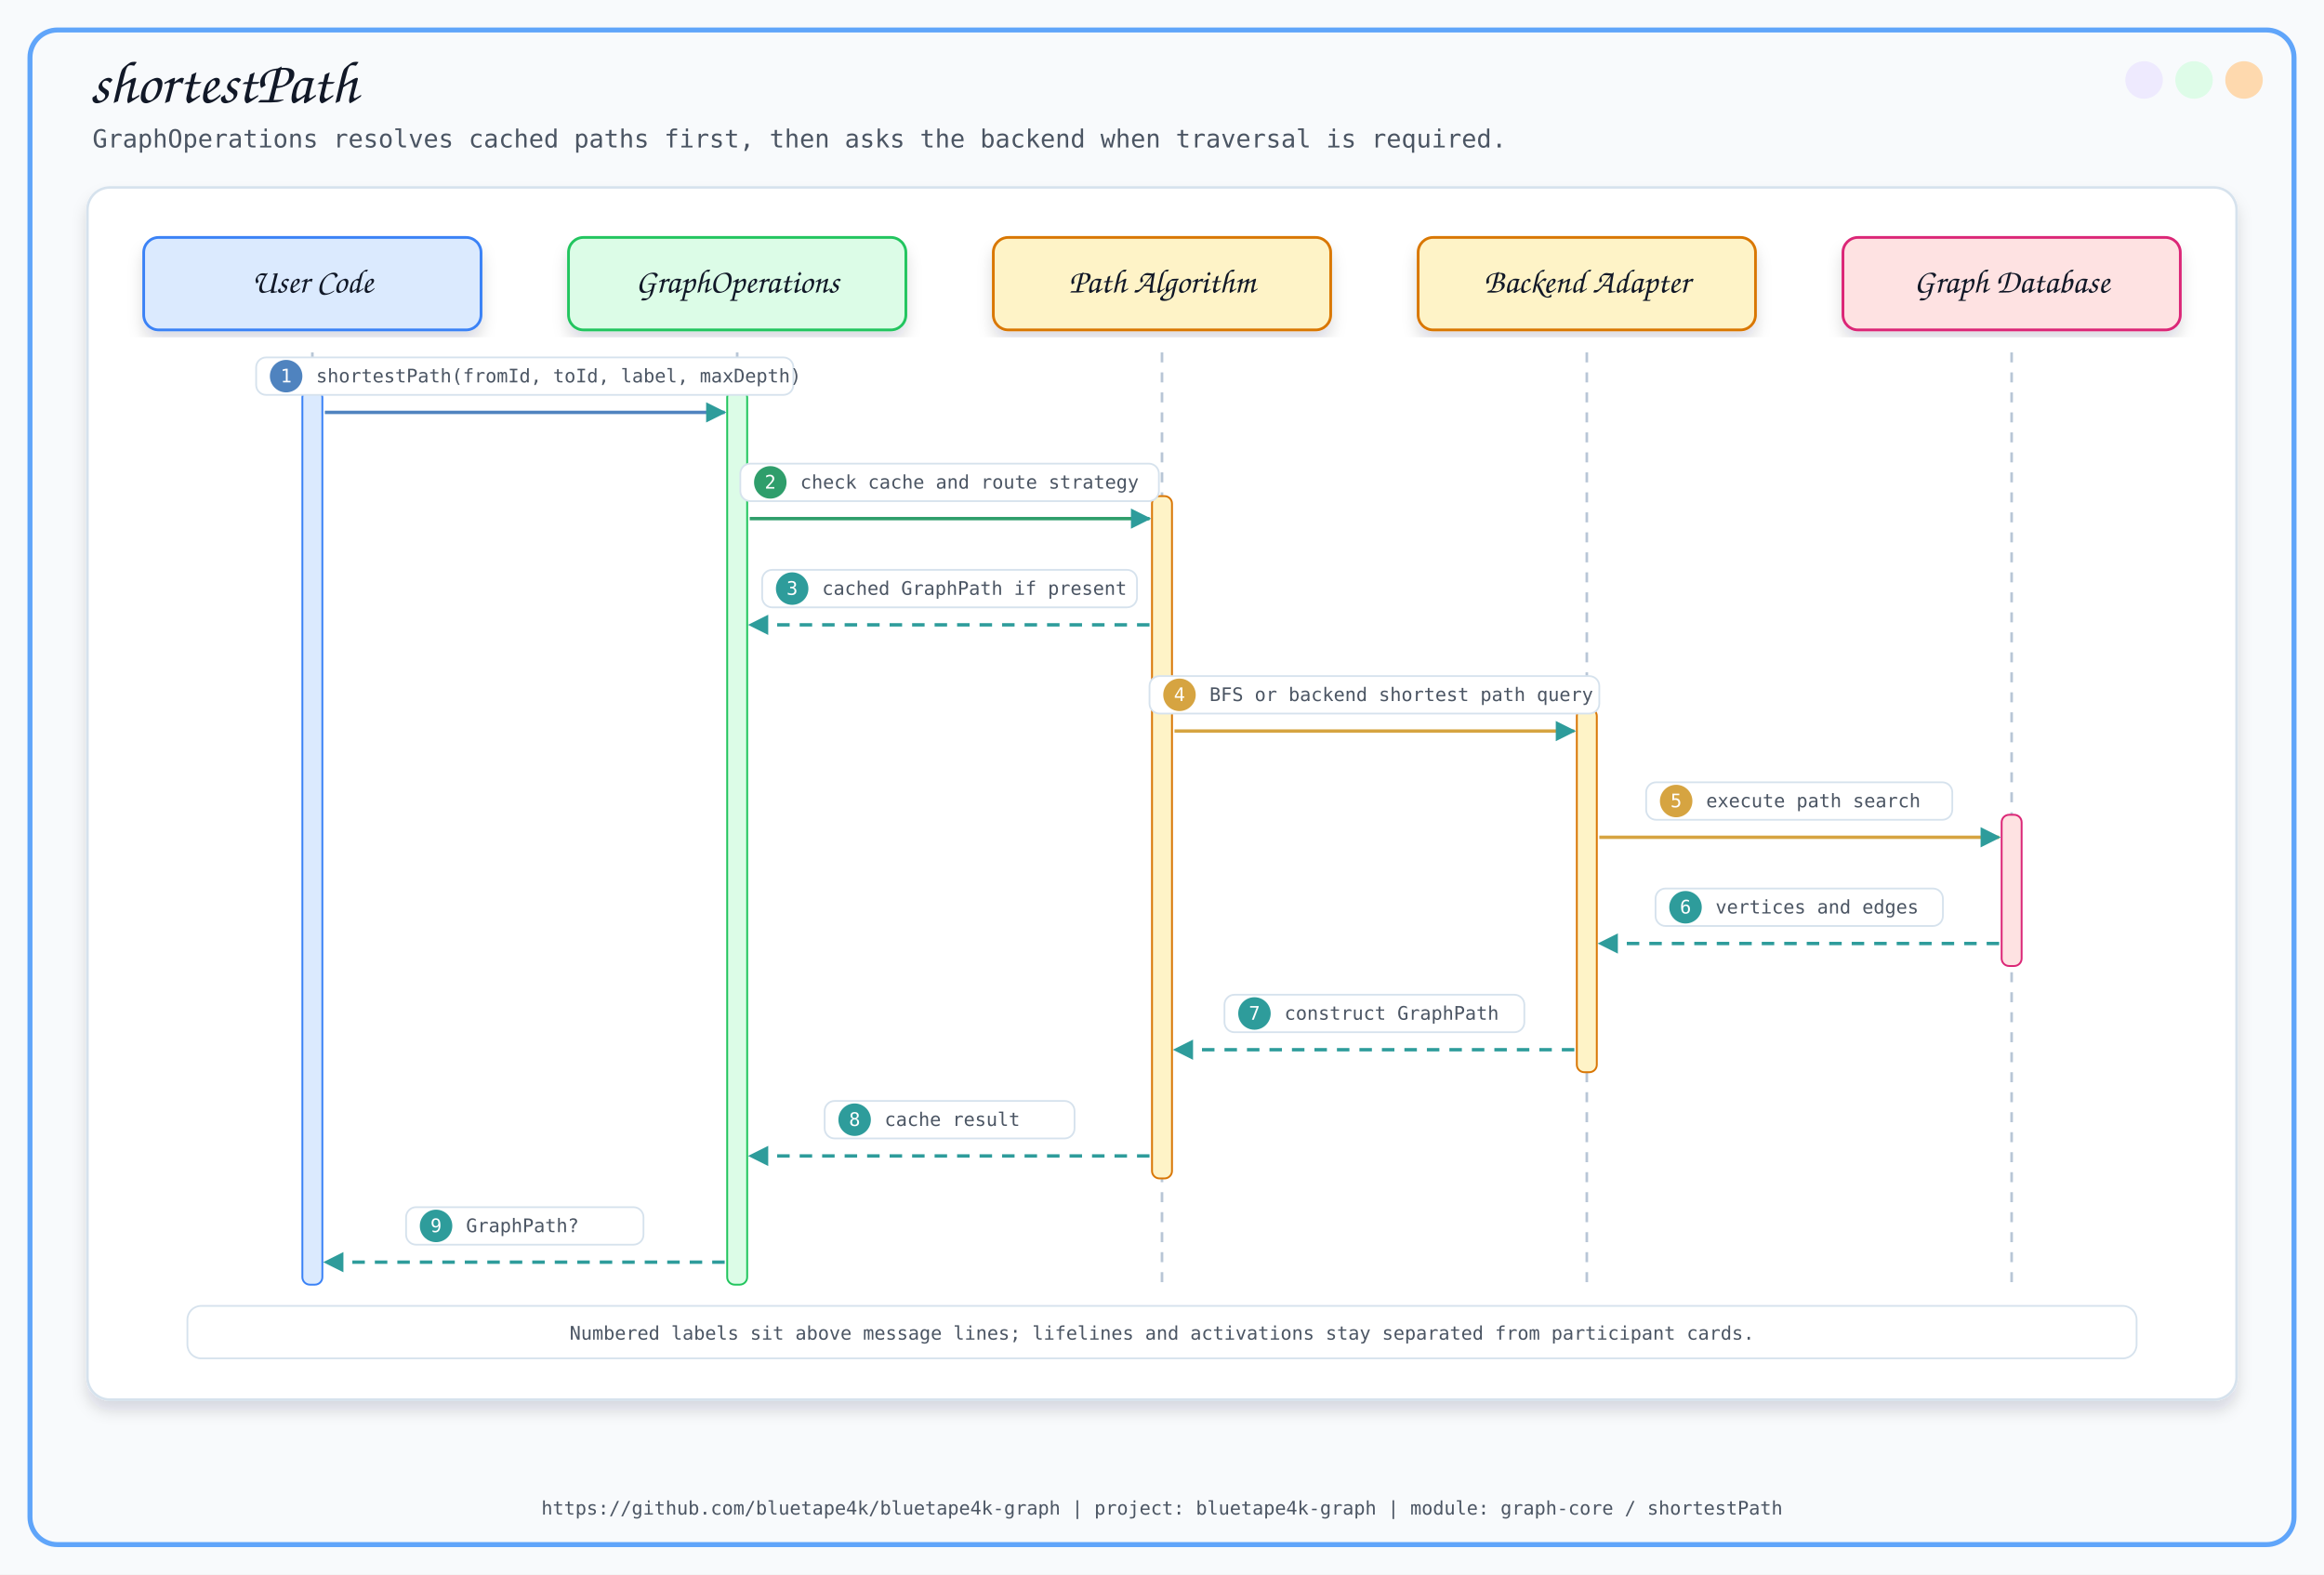
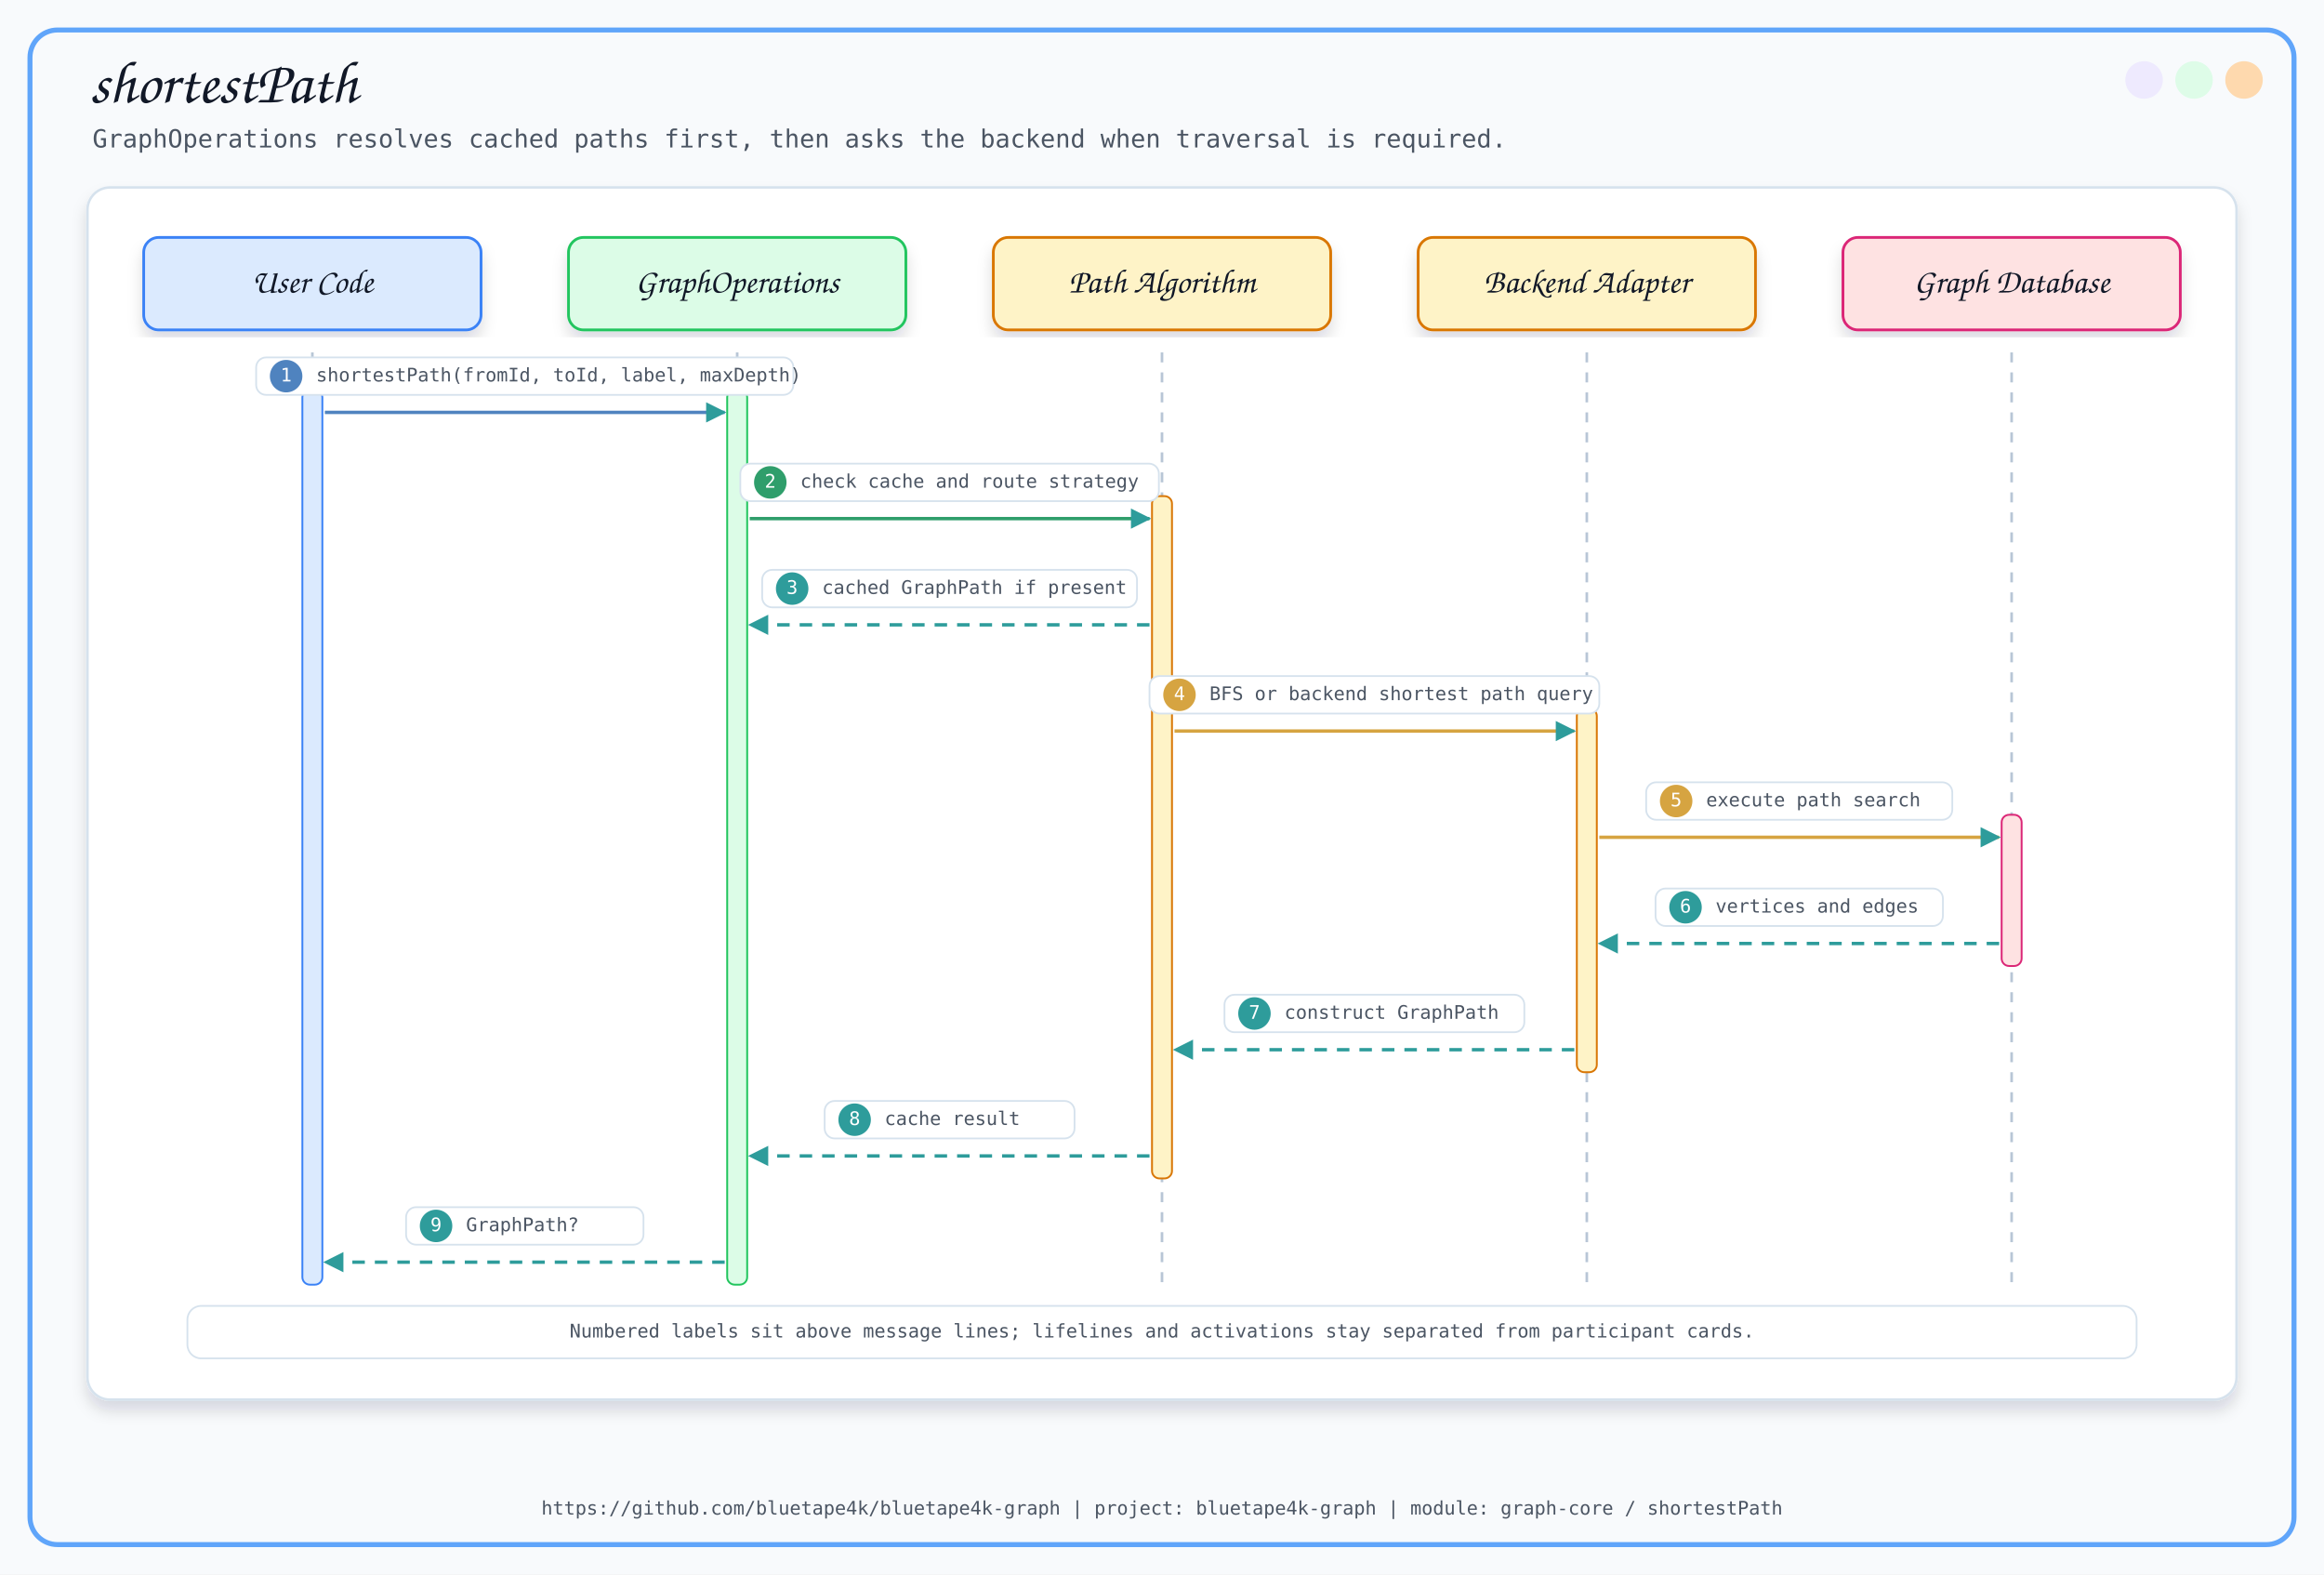
<svg xmlns="http://www.w3.org/2000/svg" width="1860" height="1260" viewBox="0 0 1860 1260">
  <defs>
    <filter id="softShadow" x="-8%" y="-8%" width="116%" height="116%">
      <feDropShadow dx="0" dy="8" stdDeviation="6" flood-color="#0F172A" flood-opacity="0.14" />
    </filter>
    <marker id="arrow" viewBox="0 0 10 10" refX="9" refY="5" markerWidth="8" markerHeight="8" orient="auto-start-reverse">
      <path d="M 0 0 L 10 5 L 0 10 z" fill="#2563EB" />
    </marker>
  </defs>
  <style>
      .title { font-family: 'Architects Daughter', cursive; font-size: 48px; fill: #111827; }
      .subtitle { font-family: 'Comic Mono', monospace; font-size: 20px; fill: #4B5563; }
      .label { font-family: 'Architects Daughter', cursive; font-size: 27px; fill: #111827; }
      .small { font-family: 'Comic Mono', monospace; font-size: 18px; fill: #374151; }
      .tiny { font-family: 'Comic Mono', monospace; font-size: 15px; fill: #4B5563; }
      .card { filter: url(#softShadow); }
      .line { stroke: #2563EB; stroke-width: 3; fill: none; marker-end: url(#arrow); }
      .thin { stroke: #60A5FA; stroke-width: 2; fill: none; marker-end: url(#arrow); }
      .dash { stroke: #64748B; stroke-width: 2; stroke-dasharray: 8 8; fill: none; marker-end: url(#arrow); }
    </style>
  <defs>
    <marker id="seqArrow" markerWidth="6" markerHeight="6" refX="5.5" refY="3" orient="auto" markerUnits="strokeWidth">
      <path d="M 0 0 L 6 3 L 0 6 z" fill="#2E9C9B" />
    </marker>
  </defs>
  <rect x="0" y="0" width="1860" height="1260" fill="#F8FAFC" />
  <rect x="24" y="24" width="1812" height="1212" rx="22" fill="none" stroke="#60A5FA" stroke-width="4" />
  <circle cx="1796" cy="64" r="15" fill="#FED7AA" opacity="0.95" />
  <circle cx="1756" cy="64" r="15" fill="#DCFCE7" opacity="0.95" />
  <circle cx="1716" cy="64" r="15" fill="#EDE9FE" opacity="0.95" />
  <text x="72" y="82" class="title">shortestPath</text>
  <text x="74" y="118" class="subtitle">GraphOperations resolves cached paths first, then asks the backend when traversal is required.</text>
  <text x="930.0" y="1212" text-anchor="middle" class="tiny">https://github.com/bluetape4k/bluetape4k-graph | project: bluetape4k-graph | module: graph-core / shortestPath</text>
  <rect x="70" y="150" width="1720" height="970" rx="18" fill="#FFFFFF" stroke="#D6E2ED" stroke-width="2" filter="url(#softShadow)" />
  <rect x="115.0" y="190" width="270" height="74" rx="12" fill="#DBEAFE" stroke="#3B82F6" stroke-width="2.2" filter="url(#softShadow)" />
-   <text x="250.0" y="227" text-anchor="middle" dominant-baseline="middle" class="label">User Code</text>
+   <text x="250.0" y="227.0" text-anchor="middle" dominant-baseline="middle" class="label">User Code</text>
  <line x1="250.0" y1="282" x2="250.0" y2="1028" stroke="#B8C6D6" stroke-width="2.1" stroke-dasharray="8 8" />
  <rect x="455.0" y="190" width="270" height="74" rx="12" fill="#DCFCE7" stroke="#22C55E" stroke-width="2.2" filter="url(#softShadow)" />
-   <text x="590.0" y="227" text-anchor="middle" dominant-baseline="middle" class="label">GraphOperations</text>
+   <text x="590.0" y="227.0" text-anchor="middle" dominant-baseline="middle" class="label">GraphOperations</text>
  <line x1="590.0" y1="282" x2="590.0" y2="1028" stroke="#B8C6D6" stroke-width="2.1" stroke-dasharray="8 8" />
  <rect x="795.0" y="190" width="270" height="74" rx="12" fill="#FEF3C7" stroke="#D97706" stroke-width="2.2" filter="url(#softShadow)" />
-   <text x="930.0" y="227" text-anchor="middle" dominant-baseline="middle" class="label">Path Algorithm</text>
+   <text x="930.0" y="227.0" text-anchor="middle" dominant-baseline="middle" class="label">Path Algorithm</text>
  <line x1="930.0" y1="282" x2="930.0" y2="1028" stroke="#B8C6D6" stroke-width="2.1" stroke-dasharray="8 8" />
  <rect x="1135.0" y="190" width="270" height="74" rx="12" fill="#FEF3C7" stroke="#D97706" stroke-width="2.2" filter="url(#softShadow)" />
-   <text x="1270.0" y="227" text-anchor="middle" dominant-baseline="middle" class="label">Backend Adapter</text>
+   <text x="1270.0" y="227.0" text-anchor="middle" dominant-baseline="middle" class="label">Backend Adapter</text>
  <line x1="1270.0" y1="282" x2="1270.0" y2="1028" stroke="#B8C6D6" stroke-width="2.1" stroke-dasharray="8 8" />
  <rect x="1475.0" y="190" width="270" height="74" rx="12" fill="#FEE2E2" stroke="#DB2777" stroke-width="2.2" filter="url(#softShadow)" />
-   <text x="1610.0" y="227" text-anchor="middle" dominant-baseline="middle" class="label">Graph Database</text>
+   <text x="1610.0" y="227.0" text-anchor="middle" dominant-baseline="middle" class="label">Graph Database</text>
  <line x1="1610.0" y1="282" x2="1610.0" y2="1028" stroke="#B8C6D6" stroke-width="2.1" stroke-dasharray="8 8" />
  <rect x="242.0" y="312" width="16" height="716" rx="6" fill="#DBEAFE" stroke="#3B82F6" stroke-width="1.5" />
  <rect x="582.0" y="312" width="16" height="716" rx="6" fill="#DCFCE7" stroke="#22C55E" stroke-width="1.5" />
  <rect x="922.0" y="397" width="16" height="546" rx="6" fill="#FEF3C7" stroke="#D97706" stroke-width="1.5" />
  <rect x="1262.0" y="567" width="16" height="291" rx="6" fill="#FEF3C7" stroke="#D97706" stroke-width="1.5" />
  <rect x="1602.0" y="652" width="16" height="121" rx="6" fill="#FEE2E2" stroke="#DB2777" stroke-width="1.5" />
  <line x1="260.0" y1="330" x2="580.0" y2="330" stroke="#4F83BF" stroke-width="2.7" marker-end="url(#seqArrow)" />
  <rect x="205.0" y="286" width="430" height="30" rx="8" fill="#FFFFFF" stroke="#D6E2ED" stroke-width="1.4" />
  <circle cx="229.0" cy="301" r="13" fill="#4F83BF" />
-   <text x="229.0" y="306" text-anchor="middle" class="tiny" style="fill:#FFFFFF">1</text>
-   <text x="253.0" y="306" class="tiny">shortestPath(fromId, toId, label, maxDepth)</text>
+   <text x="229.0" y="301" text-anchor="middle" dominant-baseline="middle" class="tiny" style="fill:#FFFFFF">1</text>
+   <text x="253.0" y="301" dominant-baseline="middle" class="tiny">shortestPath(fromId, toId, label, maxDepth)</text>
  <line x1="600.0" y1="415" x2="920.0" y2="415" stroke="#2F9E6B" stroke-width="2.7" marker-end="url(#seqArrow)" />
  <rect x="592.5" y="371" width="335" height="30" rx="8" fill="#FFFFFF" stroke="#D6E2ED" stroke-width="1.4" />
  <circle cx="616.5" cy="386" r="13" fill="#2F9E6B" />
-   <text x="616.5" y="391" text-anchor="middle" class="tiny" style="fill:#FFFFFF">2</text>
-   <text x="640.5" y="391" class="tiny">check cache and route strategy</text>
+   <text x="616.5" y="386" text-anchor="middle" dominant-baseline="middle" class="tiny" style="fill:#FFFFFF">2</text>
+   <text x="640.5" y="386" dominant-baseline="middle" class="tiny">check cache and route strategy</text>
  <line x1="920.0" y1="500" x2="600.0" y2="500" stroke="#2E9C9B" stroke-width="2.7" stroke-dasharray="10 8" marker-end="url(#seqArrow)" />
  <rect x="610.0" y="456" width="300" height="30" rx="8" fill="#FFFFFF" stroke="#D6E2ED" stroke-width="1.4" />
  <circle cx="634.0" cy="471" r="13" fill="#2E9C9B" />
-   <text x="634.0" y="476" text-anchor="middle" class="tiny" style="fill:#FFFFFF">3</text>
-   <text x="658.0" y="476" class="tiny">cached GraphPath if present</text>
+   <text x="634.0" y="471" text-anchor="middle" dominant-baseline="middle" class="tiny" style="fill:#FFFFFF">3</text>
+   <text x="658.0" y="471" dominant-baseline="middle" class="tiny">cached GraphPath if present</text>
  <line x1="940.0" y1="585" x2="1260.0" y2="585" stroke="#D6A441" stroke-width="2.7" marker-end="url(#seqArrow)" />
  <rect x="920.0" y="541" width="360" height="30" rx="8" fill="#FFFFFF" stroke="#D6E2ED" stroke-width="1.4" />
  <circle cx="944.0" cy="556" r="13" fill="#D6A441" />
-   <text x="944.0" y="561" text-anchor="middle" class="tiny" style="fill:#FFFFFF">4</text>
-   <text x="968.0" y="561" class="tiny">BFS or backend shortest path query</text>
+   <text x="944.0" y="556" text-anchor="middle" dominant-baseline="middle" class="tiny" style="fill:#FFFFFF">4</text>
+   <text x="968.0" y="556" dominant-baseline="middle" class="tiny">BFS or backend shortest path query</text>
  <line x1="1280.0" y1="670" x2="1600.0" y2="670" stroke="#D6A441" stroke-width="2.7" marker-end="url(#seqArrow)" />
  <rect x="1317.5" y="626" width="245" height="30" rx="8" fill="#FFFFFF" stroke="#D6E2ED" stroke-width="1.4" />
  <circle cx="1341.5" cy="641" r="13" fill="#D6A441" />
-   <text x="1341.5" y="646" text-anchor="middle" class="tiny" style="fill:#FFFFFF">5</text>
-   <text x="1365.5" y="646" class="tiny">execute path search</text>
+   <text x="1341.5" y="641" text-anchor="middle" dominant-baseline="middle" class="tiny" style="fill:#FFFFFF">5</text>
+   <text x="1365.5" y="641" dominant-baseline="middle" class="tiny">execute path search</text>
  <line x1="1600.0" y1="755" x2="1280.0" y2="755" stroke="#2E9C9B" stroke-width="2.7" stroke-dasharray="10 8" marker-end="url(#seqArrow)" />
  <rect x="1325.0" y="711" width="230" height="30" rx="8" fill="#FFFFFF" stroke="#D6E2ED" stroke-width="1.4" />
  <circle cx="1349.0" cy="726" r="13" fill="#2E9C9B" />
-   <text x="1349.0" y="731" text-anchor="middle" class="tiny" style="fill:#FFFFFF">6</text>
-   <text x="1373.0" y="731" class="tiny">vertices and edges</text>
+   <text x="1349.0" y="726" text-anchor="middle" dominant-baseline="middle" class="tiny" style="fill:#FFFFFF">6</text>
+   <text x="1373.0" y="726" dominant-baseline="middle" class="tiny">vertices and edges</text>
  <line x1="1260.0" y1="840" x2="940.0" y2="840" stroke="#2E9C9B" stroke-width="2.7" stroke-dasharray="10 8" marker-end="url(#seqArrow)" />
  <rect x="980.0" y="796" width="240" height="30" rx="8" fill="#FFFFFF" stroke="#D6E2ED" stroke-width="1.4" />
  <circle cx="1004.0" cy="811" r="13" fill="#2E9C9B" />
-   <text x="1004.0" y="816" text-anchor="middle" class="tiny" style="fill:#FFFFFF">7</text>
-   <text x="1028.0" y="816" class="tiny">construct GraphPath</text>
+   <text x="1004.0" y="811" text-anchor="middle" dominant-baseline="middle" class="tiny" style="fill:#FFFFFF">7</text>
+   <text x="1028.0" y="811" dominant-baseline="middle" class="tiny">construct GraphPath</text>
  <line x1="920.0" y1="925" x2="600.0" y2="925" stroke="#2E9C9B" stroke-width="2.7" stroke-dasharray="10 8" marker-end="url(#seqArrow)" />
  <rect x="660.0" y="881" width="200" height="30" rx="8" fill="#FFFFFF" stroke="#D6E2ED" stroke-width="1.4" />
  <circle cx="684.0" cy="896" r="13" fill="#2E9C9B" />
-   <text x="684.0" y="901" text-anchor="middle" class="tiny" style="fill:#FFFFFF">8</text>
-   <text x="708.0" y="901" class="tiny">cache result</text>
+   <text x="684.0" y="896" text-anchor="middle" dominant-baseline="middle" class="tiny" style="fill:#FFFFFF">8</text>
+   <text x="708.0" y="896" dominant-baseline="middle" class="tiny">cache result</text>
  <line x1="580.0" y1="1010" x2="260.0" y2="1010" stroke="#2E9C9B" stroke-width="2.7" stroke-dasharray="10 8" marker-end="url(#seqArrow)" />
  <rect x="325.0" y="966" width="190" height="30" rx="8" fill="#FFFFFF" stroke="#D6E2ED" stroke-width="1.4" />
  <circle cx="349.0" cy="981" r="13" fill="#2E9C9B" />
-   <text x="349.0" y="986" text-anchor="middle" class="tiny" style="fill:#FFFFFF">9</text>
-   <text x="373.0" y="986" class="tiny">GraphPath?</text>
+   <text x="349.0" y="981" text-anchor="middle" dominant-baseline="middle" class="tiny" style="fill:#FFFFFF">9</text>
+   <text x="373.0" y="981" dominant-baseline="middle" class="tiny">GraphPath?</text>
  <rect x="150" y="1045" width="1560" height="42" rx="11" fill="#FFFFFF" stroke="#D6E2ED" stroke-width="1.4" />
-   <text x="930.0" y="1072" text-anchor="middle" class="tiny">Numbered labels sit above message lines; lifelines and activations stay separated from participant cards.</text>
+   <text x="930.0" y="1066" text-anchor="middle" dominant-baseline="middle" class="tiny">Numbered labels sit above message lines; lifelines and activations stay separated from participant cards.</text>
</svg>
